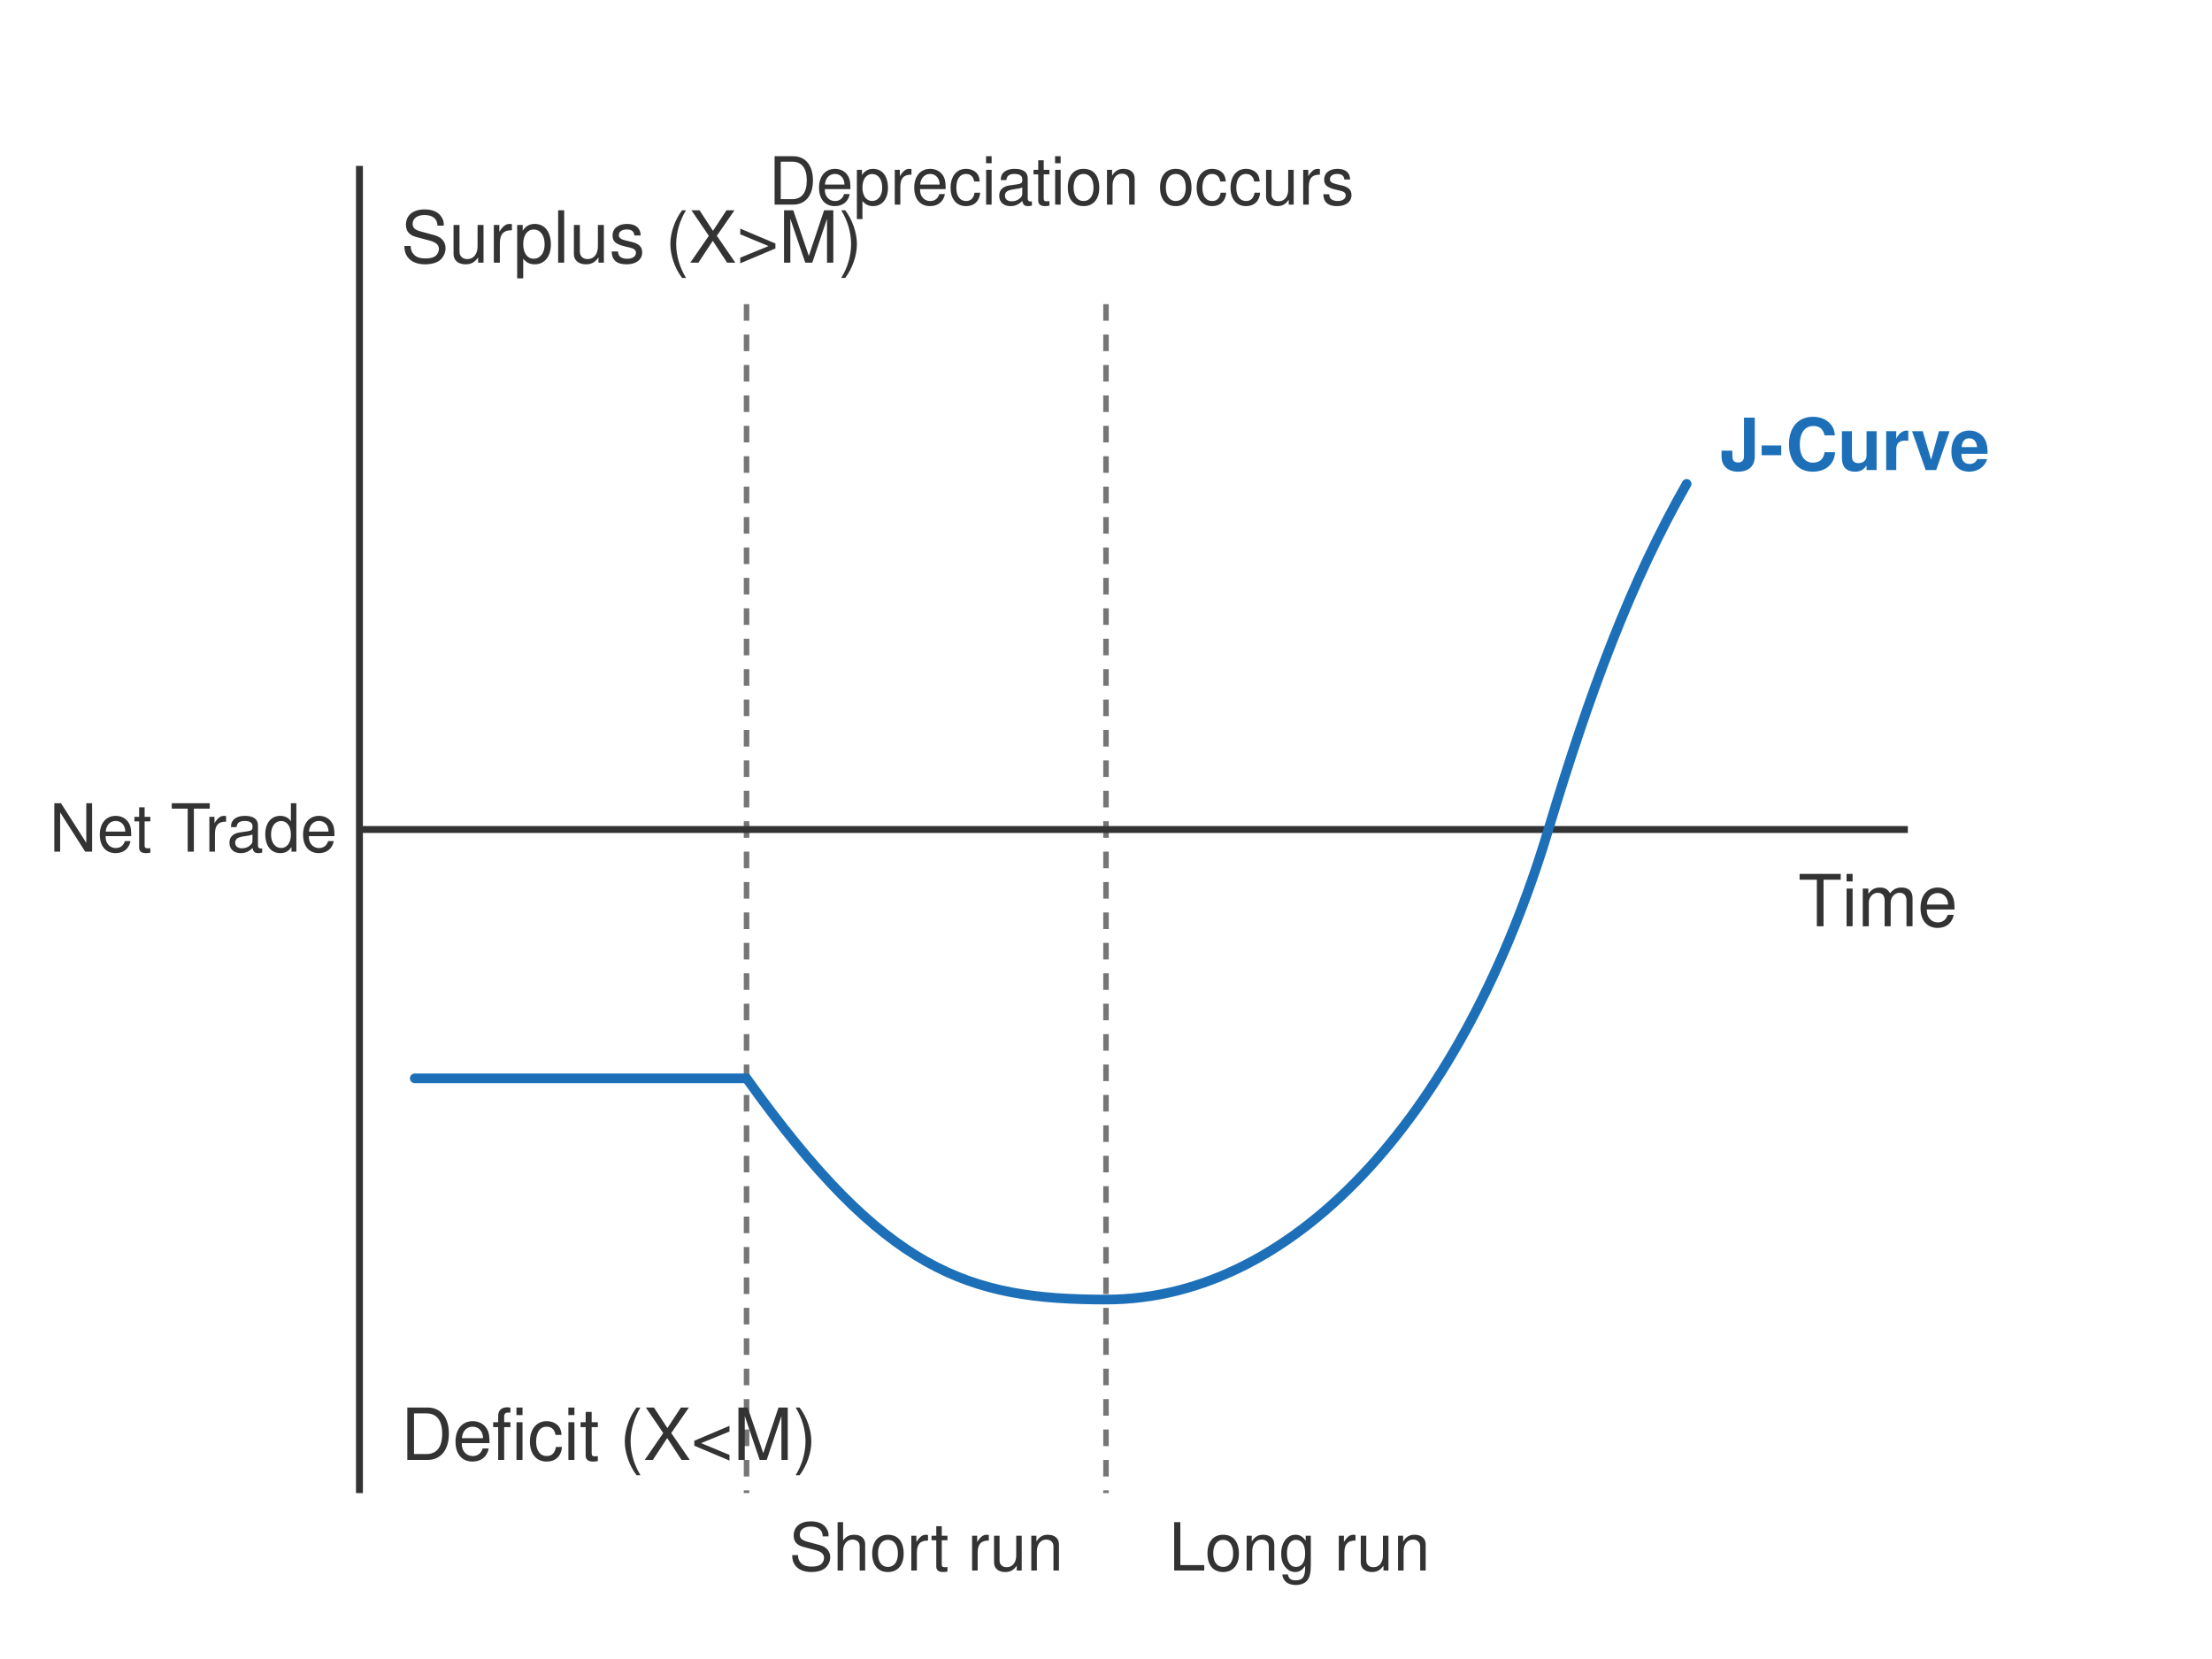
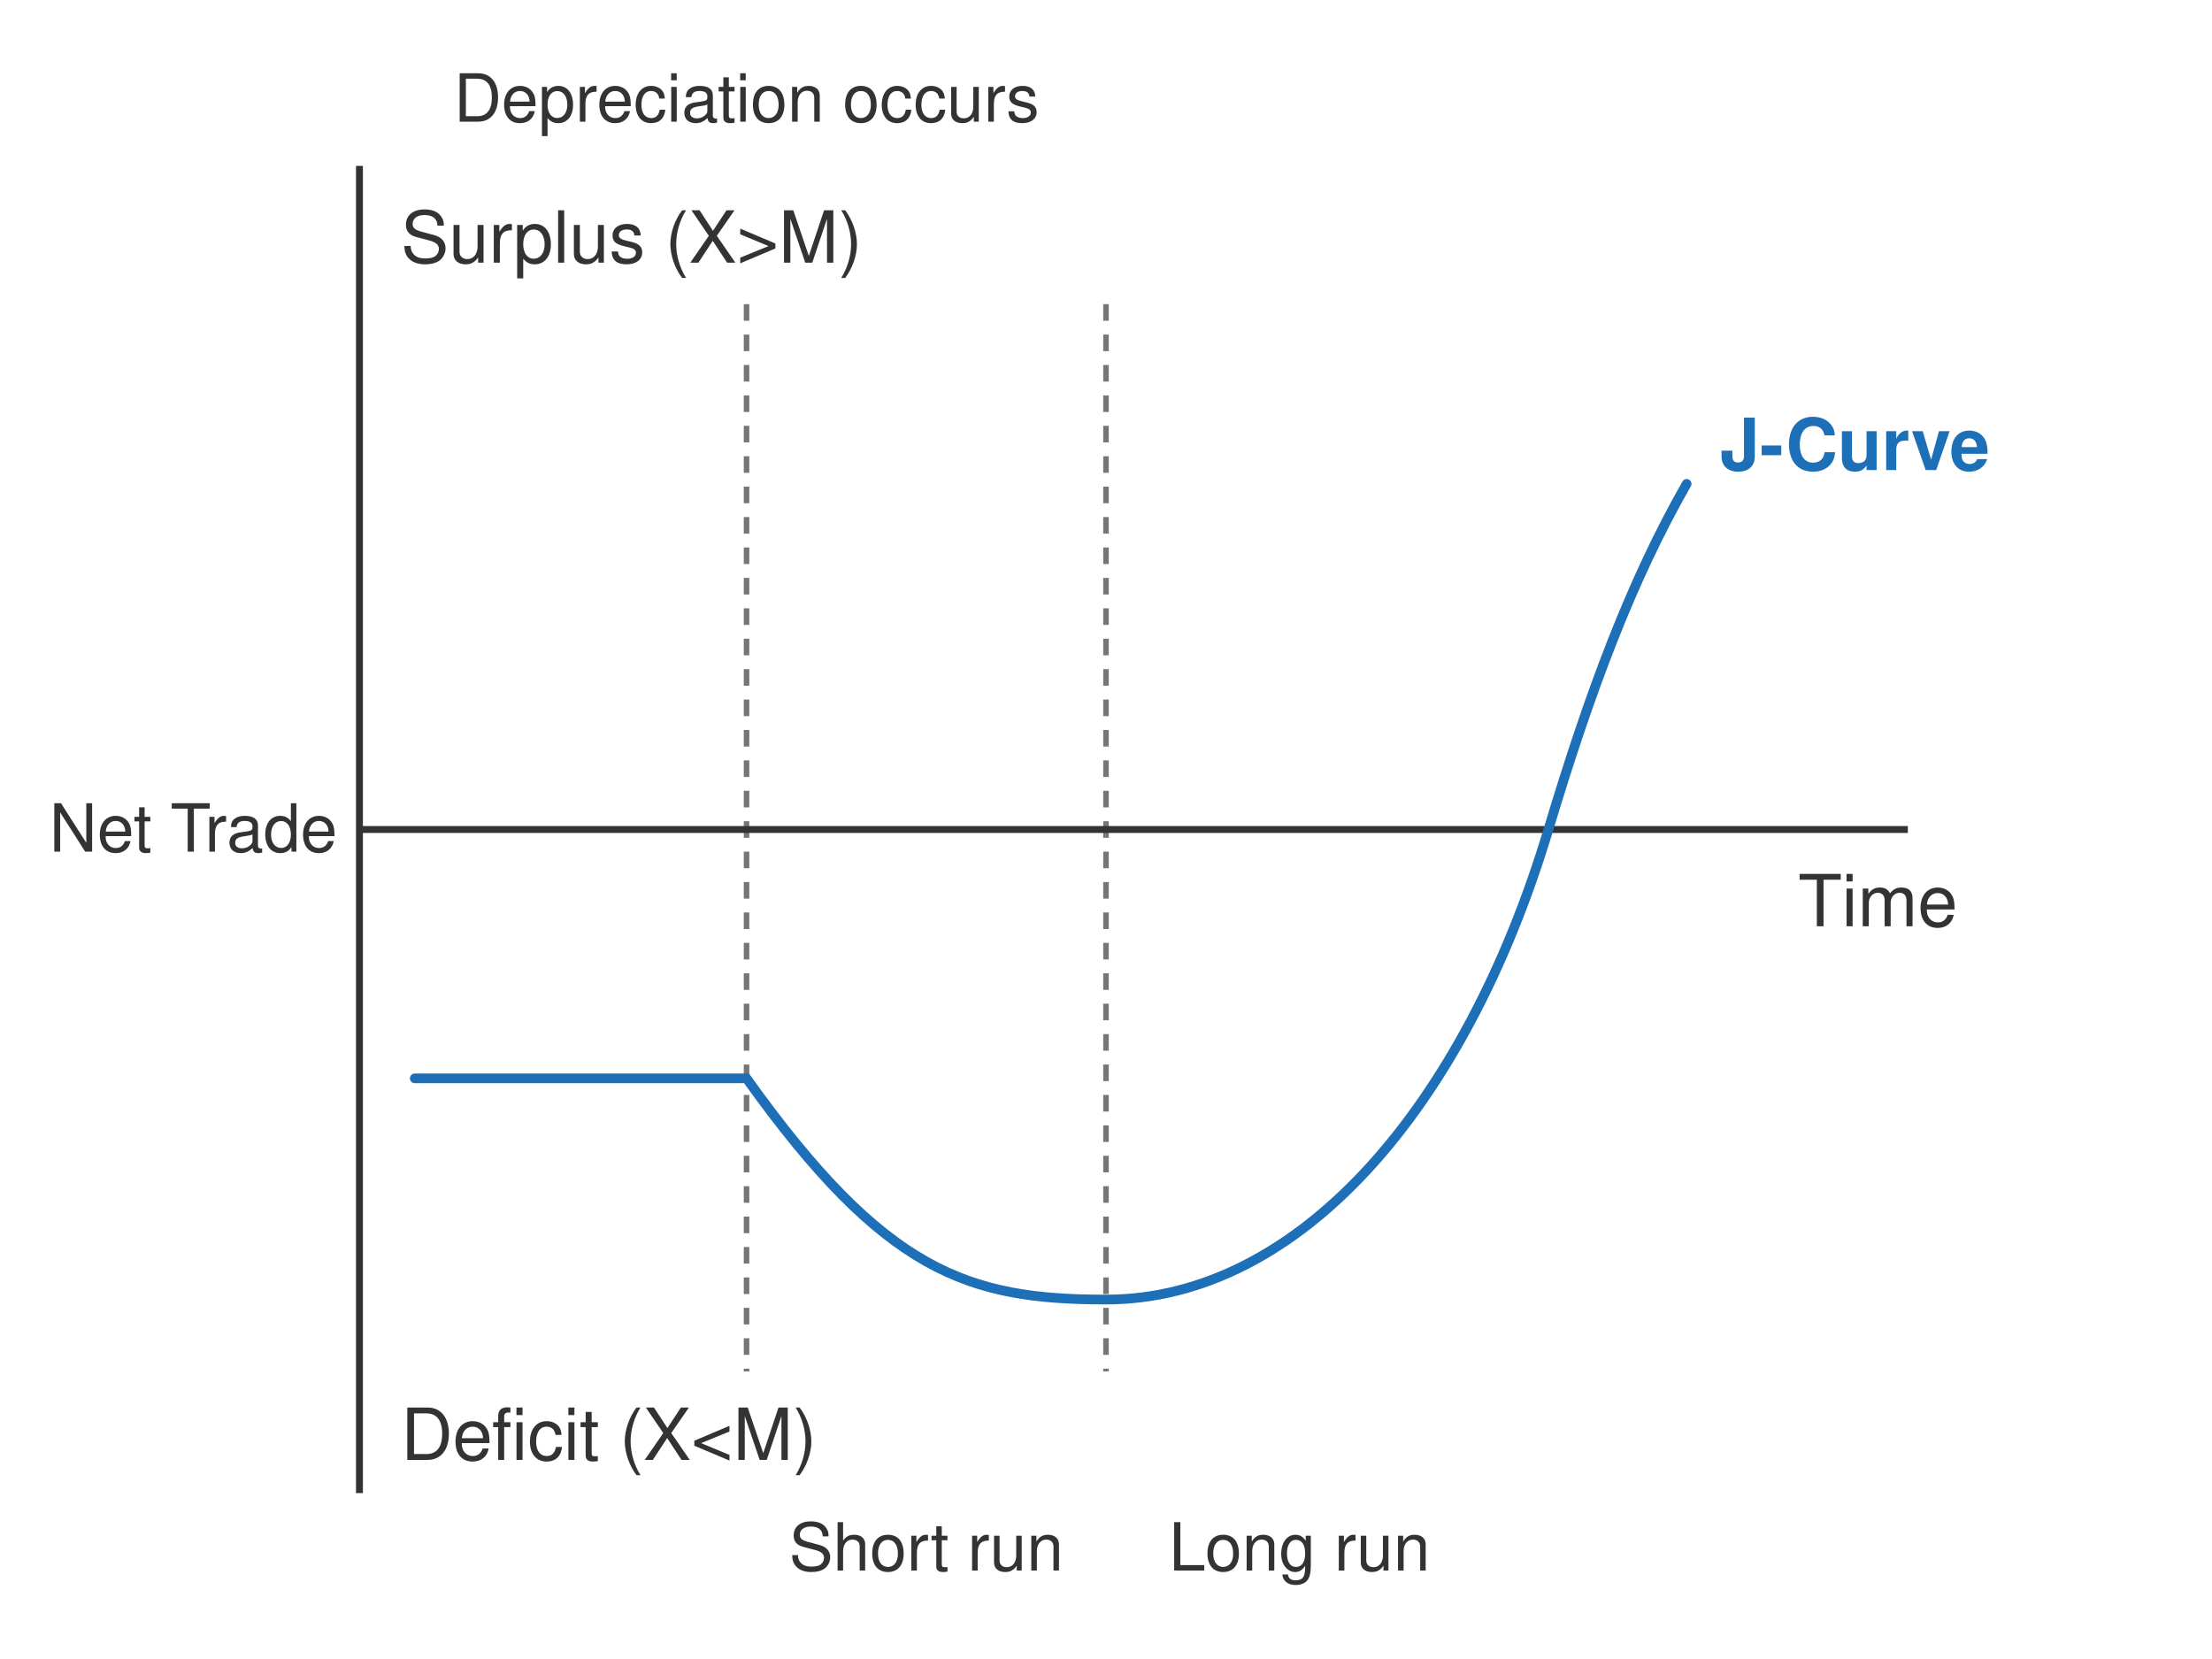
<svg xmlns="http://www.w3.org/2000/svg" viewBox="0 0 800 600" role="img" aria-labelledby="t d" font-family="Helvetica Neue, Helvetica, Arial, sans-serif">
-   <line x1="270" y1="110" x2="270" y2="540" stroke="#767676" stroke-width="2" stroke-dasharray="6 5" />
-   <line x1="400" y1="110" x2="400" y2="540" stroke="#767676" stroke-width="2" stroke-dasharray="6 5" />
+   <line x1="270" y1="110" x2="270" y2="496" stroke="#767676" stroke-width="2" stroke-dasharray="6 5" />
+   <line x1="400" y1="110" x2="400" y2="496" stroke="#767676" stroke-width="2" stroke-dasharray="6 5" />
  <line x1="130" y1="60" x2="130" y2="540" stroke="#333333" stroke-width="2.5" />
  <line x1="130" y1="300" x2="690" y2="300" stroke="#333333" stroke-width="2.5" />
  <text x="122" y="308" font-size="24" fill="#333333" text-anchor="end">Net Trade</text>
  <text x="708" y="335" font-size="26" fill="#333333" text-anchor="end">Time</text>
  <text x="145" y="95" font-size="26" fill="#333333">Surplus (X&gt;M)</text>
  <text x="145" y="528" font-size="26" fill="#333333">Deficit (X&lt;M)</text>
  <path d="M 150,390 L 270,390 C 320,460 350,470 400,470 C 470,470 530,400 560,300 C 575,250 590,210 610,175" fill="none" stroke="#1d70b8" stroke-width="3.5" stroke-linecap="round" />
  <text x="622" y="170" font-size="26" font-weight="700" fill="#1d70b8">J-Curve</text>
-   <text x="278" y="74" font-size="24" fill="#333333">Depreciation occurs</text>
+   <text x="270" y="44" font-size="24" fill="#333333" text-anchor="middle">Depreciation occurs</text>
  <text x="335" y="568" font-size="24" fill="#333333" text-anchor="middle">Short run</text>
  <text x="470" y="568" font-size="24" fill="#333333" text-anchor="middle">Long run</text>
</svg>
